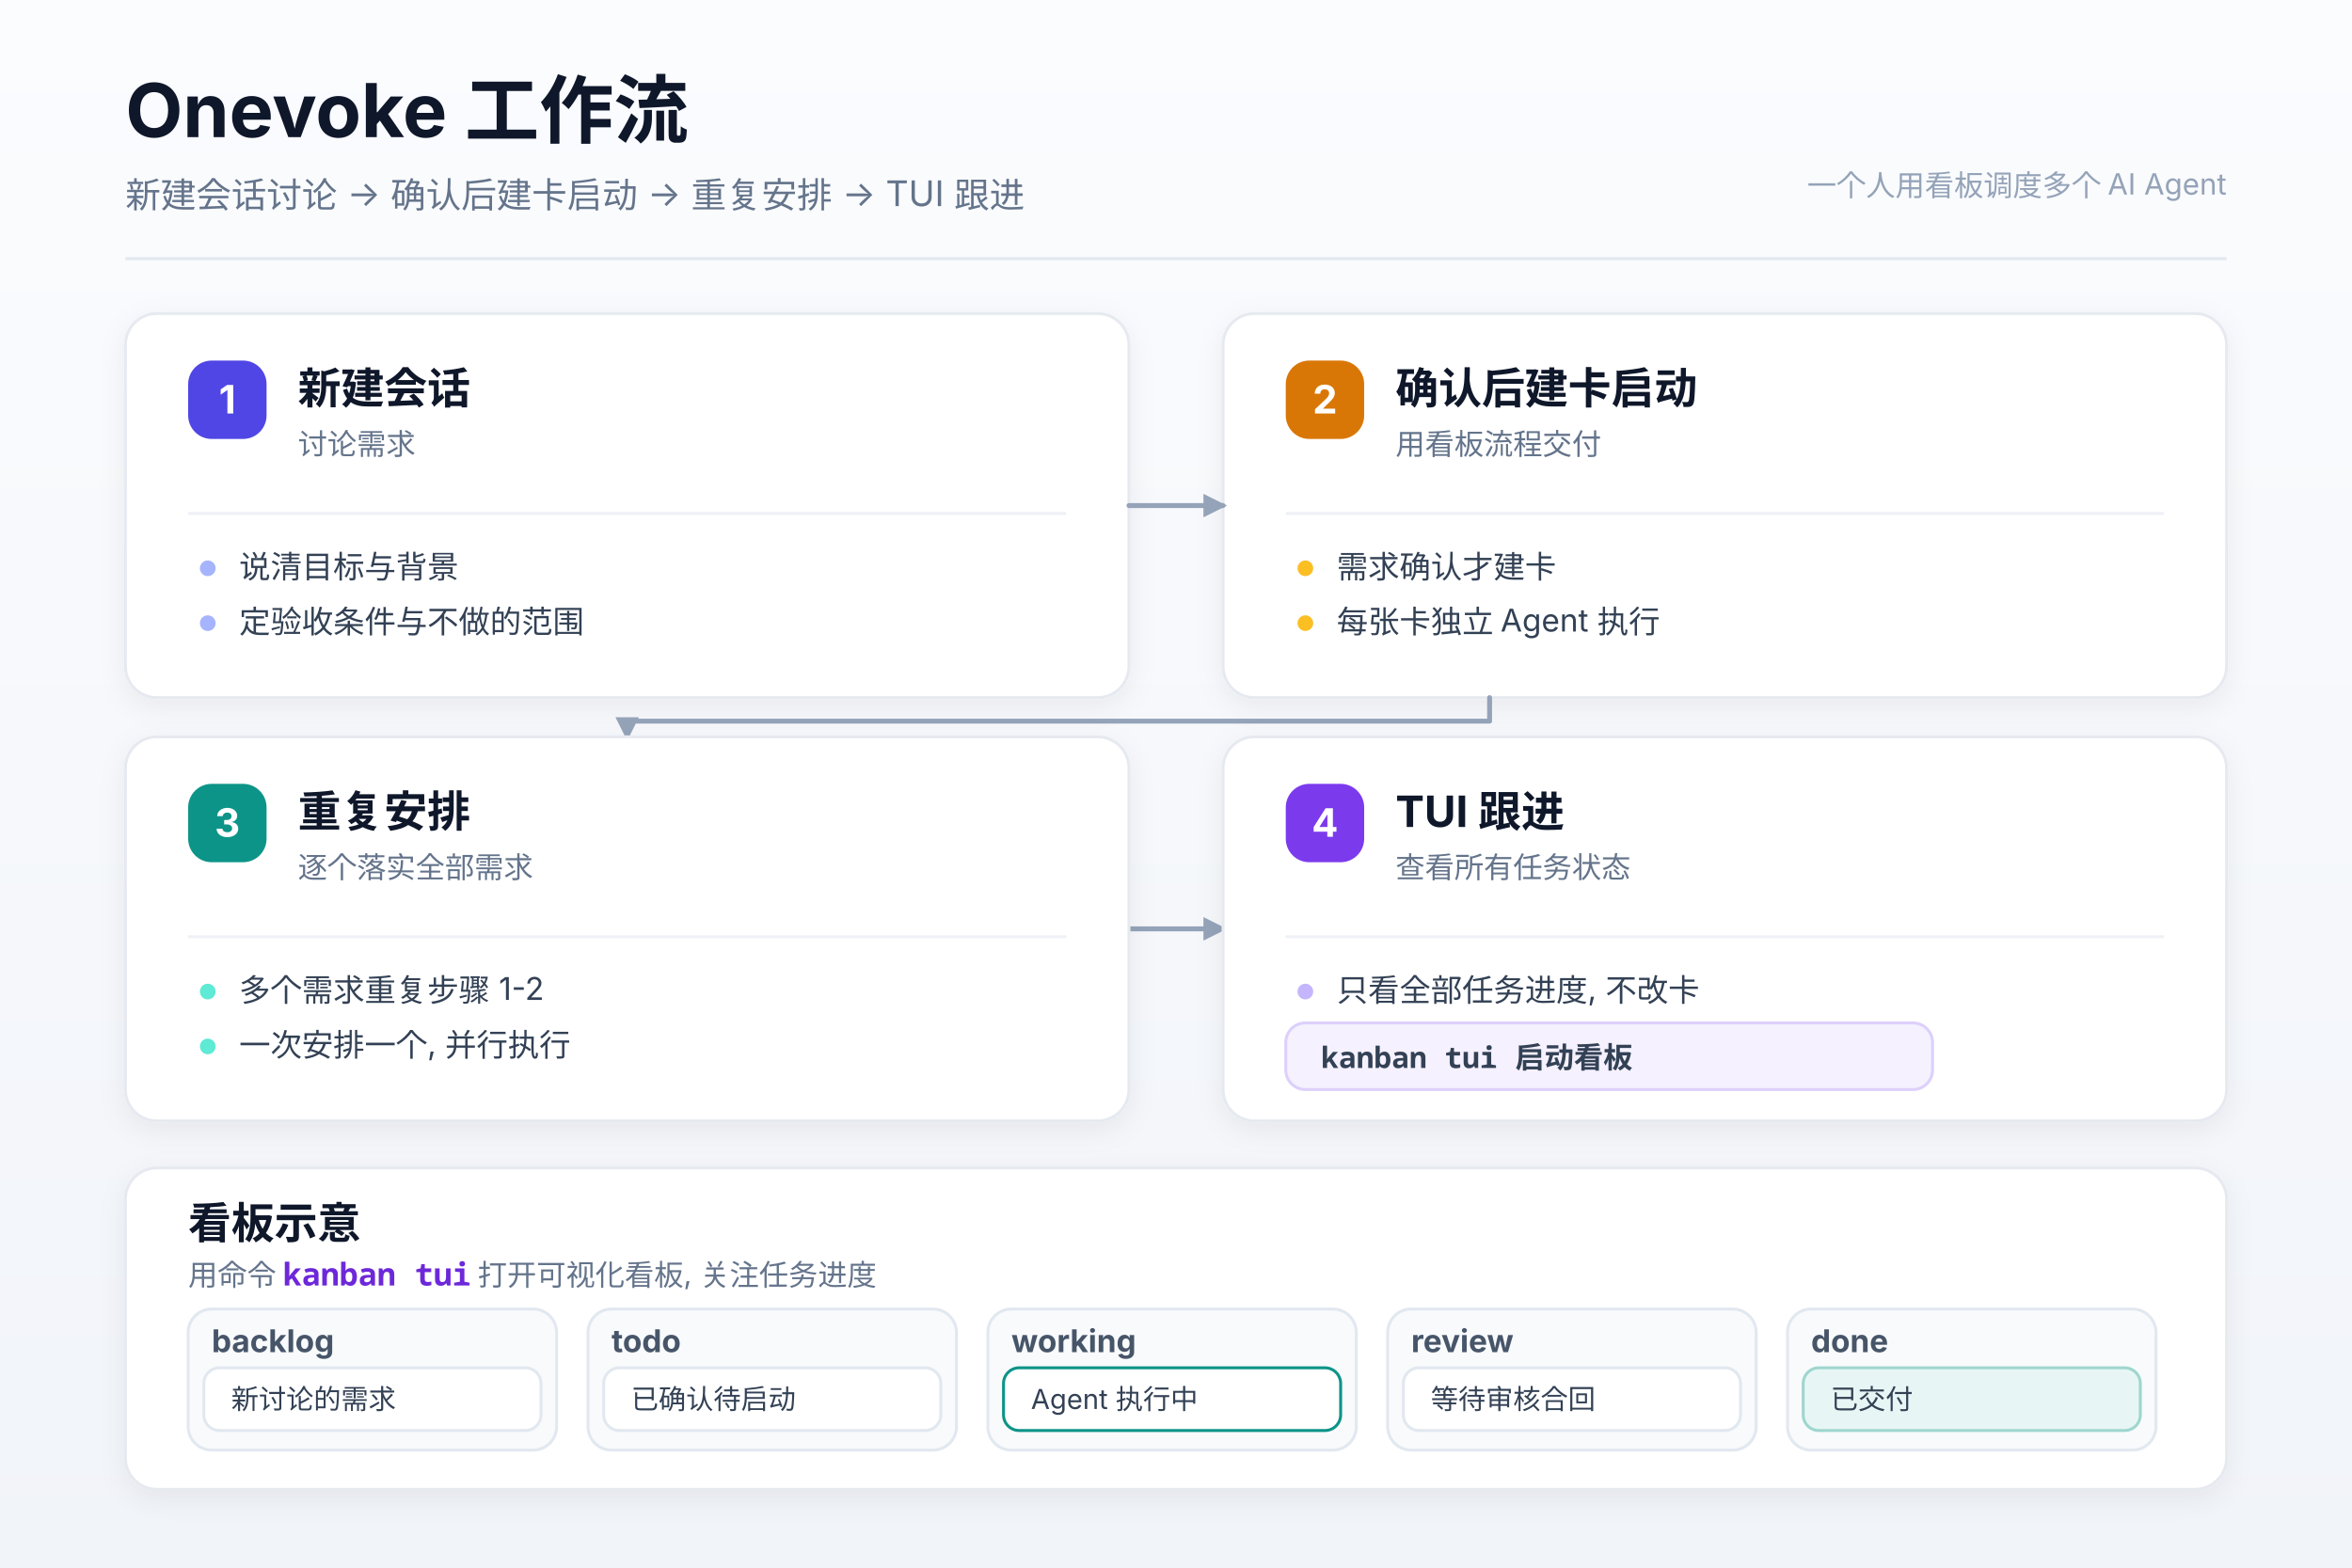
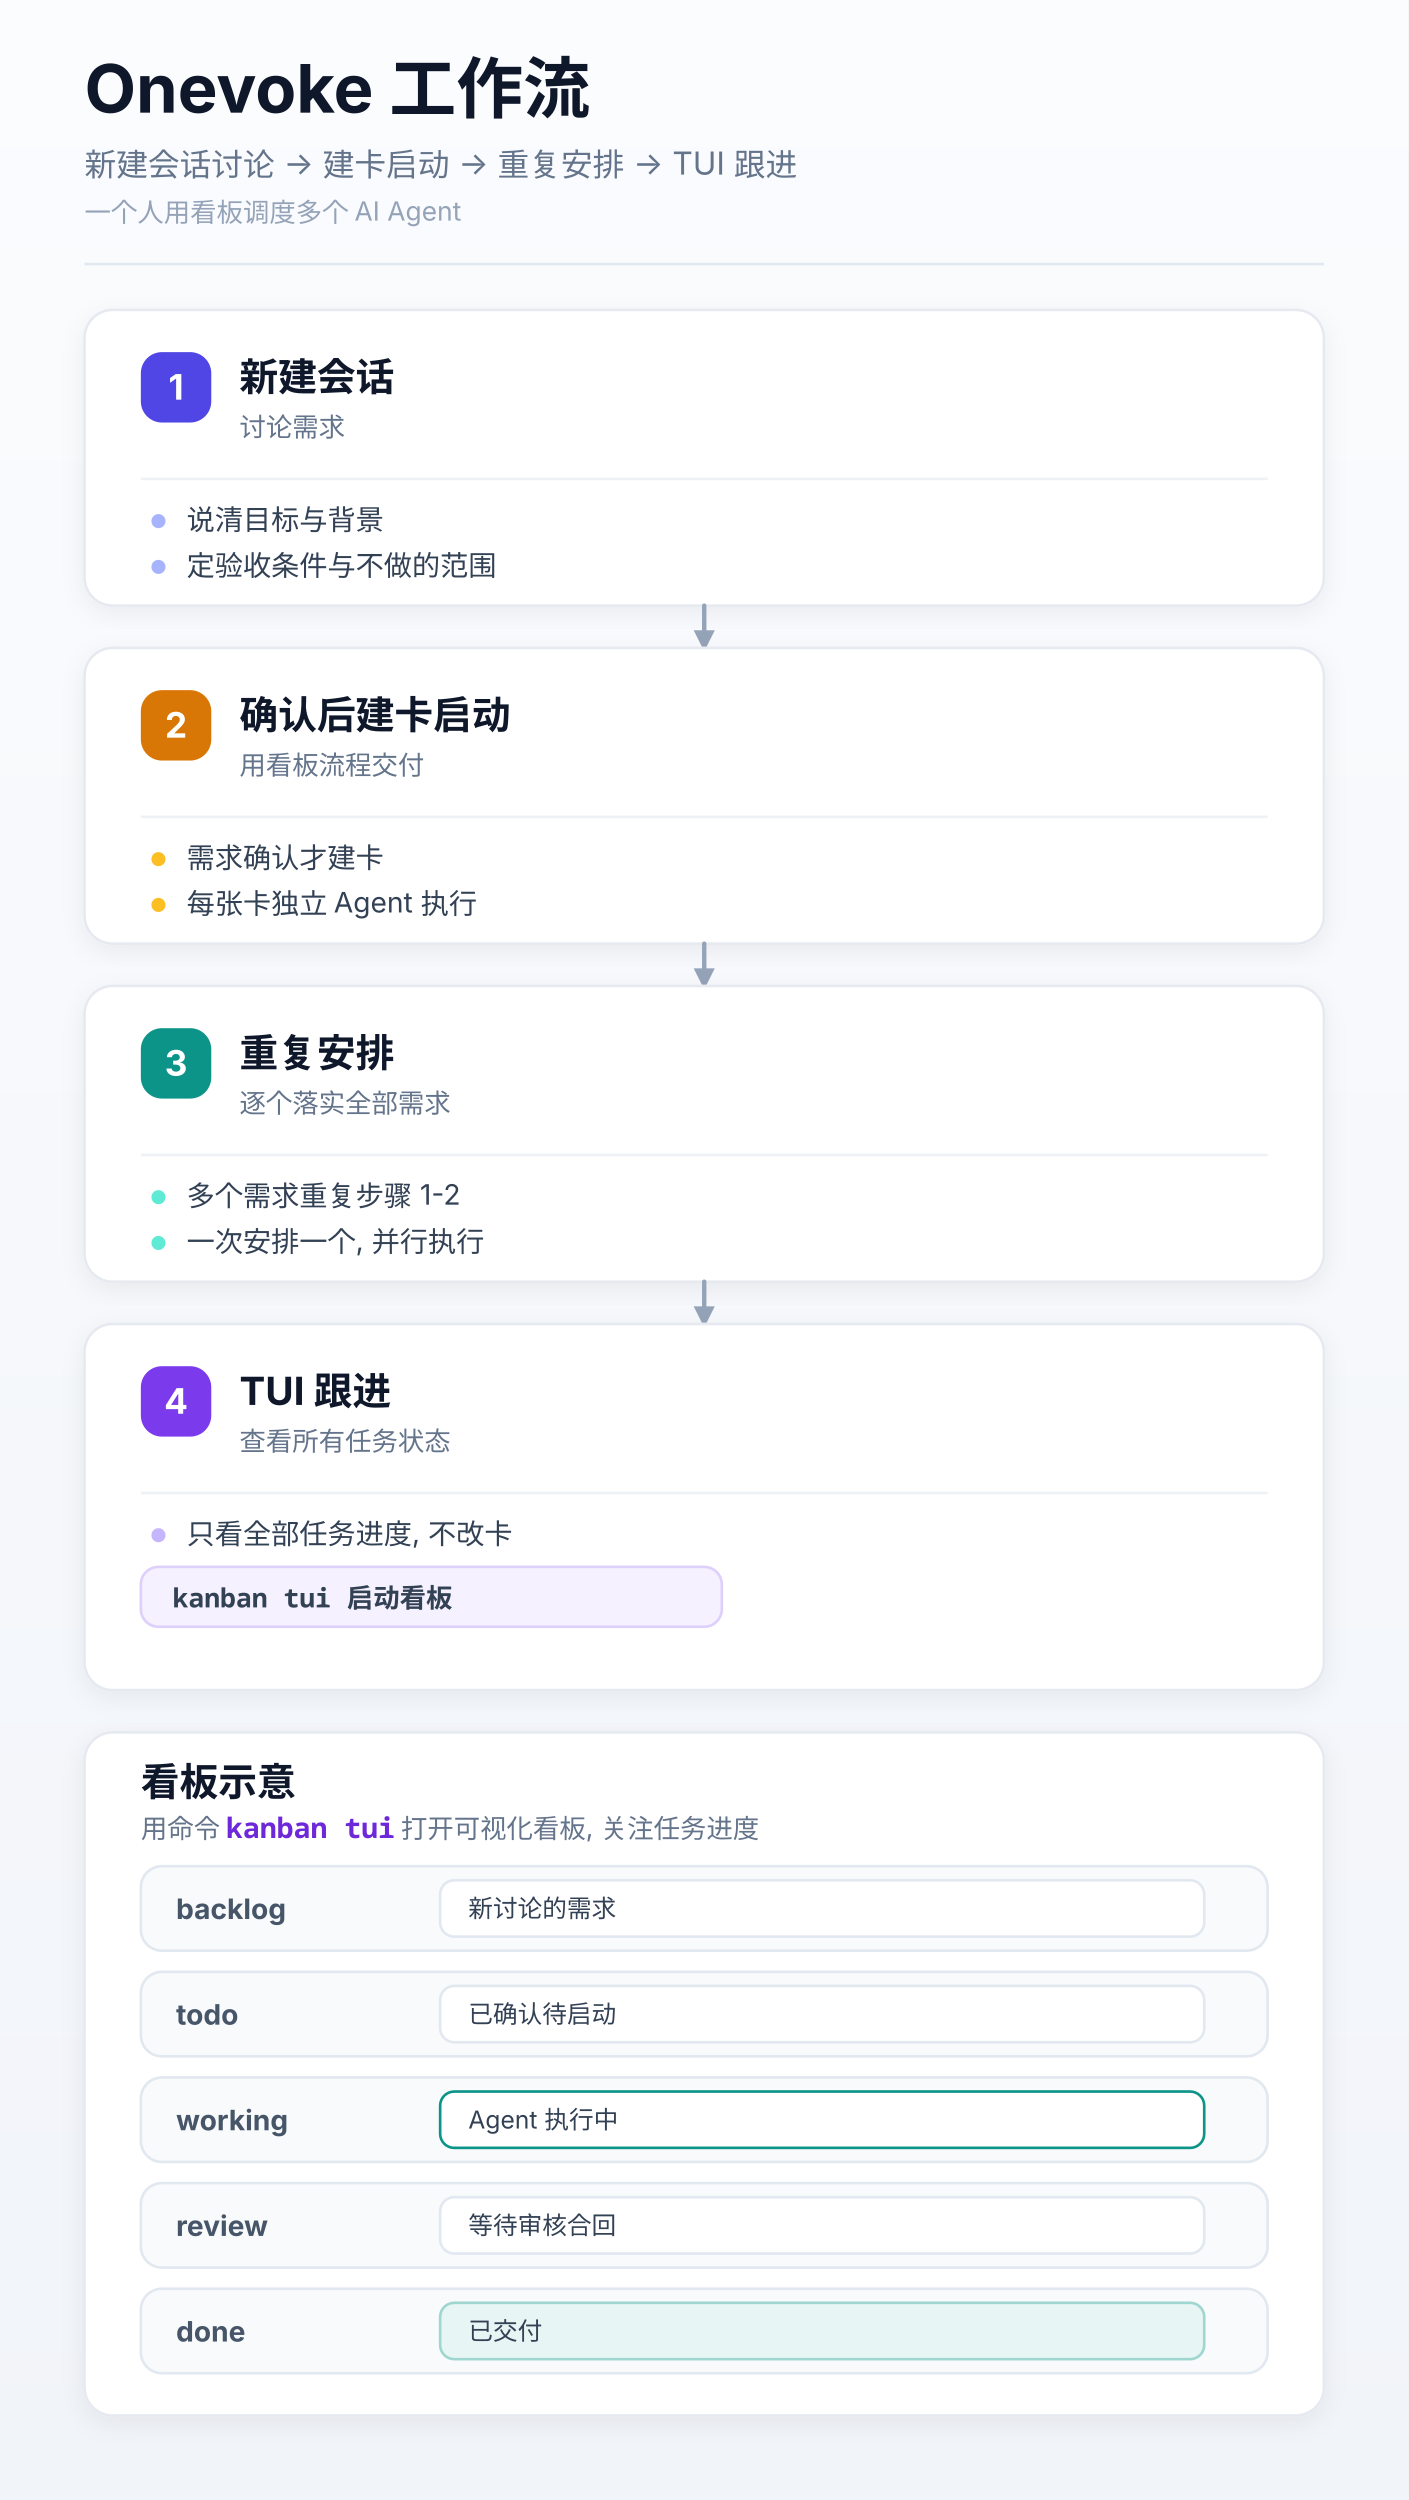
- <svg xmlns="http://www.w3.org/2000/svg" width="1200" height="800" viewBox="0 0 1200 800" role="img" aria-labelledby="wf-title wf-desc">
+ <svg xmlns="http://www.w3.org/2000/svg" width="800" height="1420" viewBox="0 0 800 1420" role="img" aria-labelledby="wf-title wf-desc">
  <defs>
    <linearGradient id="bg" x1="0" y1="0" x2="0" y2="1">
      <stop offset="0" stop-color="#fbfcfe" />
      <stop offset="1" stop-color="#f1f4f9" />
    </linearGradient>
-     <filter id="card" x="-8%" y="-14%" width="116%" height="132%">
+     <filter id="card" x="-8%" y="-8%" width="116%" height="116%">
      <feDropShadow dx="0" dy="4" stdDeviation="7" flood-color="#0f172a" flood-opacity="0.06" />
    </filter>
    <marker id="a-slate" markerWidth="12" markerHeight="12" refX="10" refY="6" orient="auto" markerUnits="userSpaceOnUse">
      <path d="M0,0 L12,6 L0,12 Z" fill="#94a3b8" />
    </marker>
    <style>
      .s { font-family: -apple-system, BlinkMacSystemFont, "Noto Sans SC", "PingFang SC", "Source Han Sans SC", "Microsoft YaHei", sans-serif; }
      .h1 { font-size: 38px; font-weight: 700; fill: #0f172a; }
      .h2 { font-size: 18px; fill: #64748b; }
      .tag { font-size: 15px; fill: #94a3b8; }
      .pt { font-size: 22px; font-weight: 700; fill: #0f172a; }
      .pn { font-size: 15px; fill: #64748b; }
      .bt { font-size: 16px; fill: #334155; }
      .num { font-size: 20px; font-weight: 700; fill: #ffffff; }
      .hl { font-family: "SFMono-Regular", "Cascadia Mono", "Noto Sans Mono", "DejaVu Sans Mono", monospace; font-size: 16px; font-weight: 700; fill: #6d28d9; }
      .cmd { font-family: "SFMono-Regular", "Cascadia Mono", "Noto Sans Mono", "DejaVu Sans Mono", monospace; font-size: 15px; font-weight: 600; fill: #334155; }
      .panel { fill: #ffffff; stroke: #e6eaf0; stroke-width: 1.5; }
-       .flow { fill: none; stroke: #94a3b8; stroke-width: 2.5; stroke-linecap: round; stroke-linejoin: round; marker-end: url(#a-slate); }
+       .flow { fill: none; stroke: #94a3b8; stroke-width: 2.5; stroke-linecap: round; marker-end: url(#a-slate); }
      .col { fill: #f8fafc; stroke: #e2e8f0; stroke-width: 1.5; }
      .coltitle { font-size: 16px; font-weight: 700; fill: #475569; }
      .cardtitle { font-size: 14px; fill: #334155; }
    </style>
  </defs>
-   <rect width="1200" height="800" fill="url(#bg)" />
-   <text x="64" y="70" class="s h1">Onevoke 工作流</text>
-   <text x="64" y="106" class="s h2">新建会话讨论 → 确认后建卡启动 → 重复安排 → TUI 跟进</text>
-   <text x="1136" y="100" text-anchor="end" class="s tag">一个人用看板调度多个 AI Agent</text>
-   <line x1="64" y1="132" x2="1136" y2="132" stroke="#e2e8f0" stroke-width="1.5" />
-   <rect x="64" y="160" width="512" height="196" rx="16" class="panel" filter="url(#card)" />
-   <rect x="96" y="184" width="40" height="40" rx="12" fill="#4f46e5" />
-   <text x="116" y="211" text-anchor="middle" class="s num">1</text>
-   <text x="152" y="206" class="s pt">新建会话</text>
-   <text x="152" y="232" class="s pn">讨论需求</text>
-   <line x1="96" y1="262" x2="544" y2="262" stroke="#eef1f6" stroke-width="1.5" />
-   <circle cx="106" cy="290" r="4" fill="#a5b4fc" />
-   <text x="122" y="295" class="s bt">说清目标与背景</text>
-   <circle cx="106" cy="318" r="4" fill="#a5b4fc" />
-   <text x="122" y="323" class="s bt">定验收条件与不做的范围</text>
-   <rect x="624" y="160" width="512" height="196" rx="16" class="panel" filter="url(#card)" />
-   <rect x="656" y="184" width="40" height="40" rx="12" fill="#d97706" />
-   <text x="676" y="211" text-anchor="middle" class="s num">2</text>
-   <text x="712" y="206" class="s pt">确认后建卡启动</text>
-   <text x="712" y="232" class="s pn">用看板流程交付</text>
-   <line x1="656" y1="262" x2="1104" y2="262" stroke="#eef1f6" stroke-width="1.5" />
-   <circle cx="666" cy="290" r="4" fill="#fbbf24" />
-   <text x="682" y="295" class="s bt">需求确认才建卡</text>
-   <circle cx="666" cy="318" r="4" fill="#fbbf24" />
-   <text x="682" y="323" class="s bt">每张卡独立 Agent 执行</text>
-   <path d="M576 258 H624" class="flow" />
-   <path d="M760 356 V368 H320 V376" class="flow" />
-   <path d="M576 474 H624" class="flow" />
-   <rect x="64" y="376" width="512" height="196" rx="16" class="panel" filter="url(#card)" />
-   <rect x="96" y="400" width="40" height="40" rx="12" fill="#0d9488" />
-   <text x="116" y="427" text-anchor="middle" class="s num">3</text>
-   <text x="152" y="422" class="s pt">重复安排</text>
-   <text x="152" y="448" class="s pn">逐个落实全部需求</text>
-   <line x1="96" y1="478" x2="544" y2="478" stroke="#eef1f6" stroke-width="1.5" />
-   <circle cx="106" cy="506" r="4" fill="#5eead4" />
-   <text x="122" y="511" class="s bt">多个需求重复步骤 1-2</text>
-   <circle cx="106" cy="534" r="4" fill="#5eead4" />
-   <text x="122" y="539" class="s bt">一次安排一个, 并行执行</text>
-   <rect x="624" y="376" width="512" height="196" rx="16" class="panel" filter="url(#card)" />
-   <rect x="656" y="400" width="40" height="40" rx="12" fill="#7c3aed" />
-   <text x="676" y="427" text-anchor="middle" class="s num">4</text>
-   <text x="712" y="422" class="s pt">TUI 跟进</text>
-   <text x="712" y="448" class="s pn">查看所有任务状态</text>
-   <line x1="656" y1="478" x2="1104" y2="478" stroke="#eef1f6" stroke-width="1.5" />
-   <circle cx="666" cy="506" r="4" fill="#c4b5fd" />
-   <text x="682" y="511" class="s bt">只看全部任务进度, 不改卡</text>
-   <rect x="656" y="522" width="330" height="34" rx="10" fill="#f5f1fe" stroke="#ddd0fb" stroke-width="1.5" />
-   <text x="674" y="545" class="cmd">kanban tui  启动看板</text>
-   <rect x="64" y="596" width="1072" height="164" rx="16" class="panel" filter="url(#card)" />
-   <text x="96" y="632" class="s pt">看板示意</text>
-   <text x="96" y="656" class="s pn">用命令 <tspan class="hl">kanban tui</tspan> 打开可视化看板, 关注任务进度</text>
+   <rect width="800" height="1420" fill="url(#bg)" />
+   <text x="48" y="64" class="s h1">Onevoke 工作流</text>
+   <text x="48" y="100" class="s h2">新建会话讨论 → 建卡启动 → 重复安排 → TUI 跟进</text>
+   <text x="48" y="126" class="s tag">一个人用看板调度多个 AI Agent</text>
+   <line x1="48" y1="150" x2="752" y2="150" stroke="#e2e8f0" stroke-width="1.5" />
+   <rect x="48" y="176" width="704" height="168" rx="16" class="panel" filter="url(#card)" />
+   <rect x="80" y="200" width="40" height="40" rx="12" fill="#4f46e5" />
+   <text x="100" y="227" text-anchor="middle" class="s num">1</text>
+   <text x="136" y="222" class="s pt">新建会话</text>
+   <text x="136" y="248" class="s pn">讨论需求</text>
+   <line x1="80" y1="272" x2="720" y2="272" stroke="#eef1f6" stroke-width="1.5" />
+   <circle cx="90" cy="296" r="4" fill="#a5b4fc" />
+   <text x="106" y="301" class="s bt">说清目标与背景</text>
+   <circle cx="90" cy="322" r="4" fill="#a5b4fc" />
+   <text x="106" y="327" class="s bt">定验收条件与不做的范围</text>
+   <path d="M400 344 V368" class="flow" />
+   <rect x="48" y="368" width="704" height="168" rx="16" class="panel" filter="url(#card)" />
+   <rect x="80" y="392" width="40" height="40" rx="12" fill="#d97706" />
+   <text x="100" y="419" text-anchor="middle" class="s num">2</text>
+   <text x="136" y="414" class="s pt">确认后建卡启动</text>
+   <text x="136" y="440" class="s pn">用看板流程交付</text>
+   <line x1="80" y1="464" x2="720" y2="464" stroke="#eef1f6" stroke-width="1.5" />
+   <circle cx="90" cy="488" r="4" fill="#fbbf24" />
+   <text x="106" y="493" class="s bt">需求确认才建卡</text>
+   <circle cx="90" cy="514" r="4" fill="#fbbf24" />
+   <text x="106" y="519" class="s bt">每张卡独立 Agent 执行</text>
+   <path d="M400 536 V560" class="flow" />
+   <rect x="48" y="560" width="704" height="168" rx="16" class="panel" filter="url(#card)" />
+   <rect x="80" y="584" width="40" height="40" rx="12" fill="#0d9488" />
+   <text x="100" y="611" text-anchor="middle" class="s num">3</text>
+   <text x="136" y="606" class="s pt">重复安排</text>
+   <text x="136" y="632" class="s pn">逐个落实全部需求</text>
+   <line x1="80" y1="656" x2="720" y2="656" stroke="#eef1f6" stroke-width="1.5" />
+   <circle cx="90" cy="680" r="4" fill="#5eead4" />
+   <text x="106" y="685" class="s bt">多个需求重复步骤 1-2</text>
+   <circle cx="90" cy="706" r="4" fill="#5eead4" />
+   <text x="106" y="711" class="s bt">一次安排一个, 并行执行</text>
+   <path d="M400 728 V752" class="flow" />
+   <rect x="48" y="752" width="704" height="208" rx="16" class="panel" filter="url(#card)" />
+   <rect x="80" y="776" width="40" height="40" rx="12" fill="#7c3aed" />
+   <text x="100" y="803" text-anchor="middle" class="s num">4</text>
+   <text x="136" y="798" class="s pt">TUI 跟进</text>
+   <text x="136" y="824" class="s pn">查看所有任务状态</text>
+   <line x1="80" y1="848" x2="720" y2="848" stroke="#eef1f6" stroke-width="1.5" />
+   <circle cx="90" cy="872" r="4" fill="#c4b5fd" />
+   <text x="106" y="877" class="s bt">只看全部任务进度, 不改卡</text>
+   <rect x="80" y="890" width="330" height="34" rx="10" fill="#f5f1fe" stroke="#ddd0fb" stroke-width="1.5" />
+   <text x="98" y="913" class="cmd">kanban tui  启动看板</text>
+   <rect x="48" y="984" width="704" height="388" rx="16" class="panel" filter="url(#card)" />
+   <text x="80" y="1020" class="s pt">看板示意</text>
+   <text x="80" y="1044" class="s pn">用命令 <tspan class="hl">kanban tui</tspan> 打开可视化看板, 关注任务进度</text>
  <g>
-     <rect x="96" y="668" width="188" height="72" rx="12" class="col" />
-     <text x="108" y="690" class="s coltitle">backlog</text>
-     <rect x="104" y="698" width="172" height="32" rx="8" fill="#ffffff" stroke="#e2e8f0" stroke-width="1.5" />
-     <text x="118" y="719" class="s cardtitle">新讨论的需求</text>
-     <rect x="300" y="668" width="188" height="72" rx="12" class="col" />
-     <text x="312" y="690" class="s coltitle">todo</text>
-     <rect x="308" y="698" width="172" height="32" rx="8" fill="#ffffff" stroke="#e2e8f0" stroke-width="1.5" />
-     <text x="322" y="719" class="s cardtitle">已确认待启动</text>
-     <rect x="504" y="668" width="188" height="72" rx="12" class="col" />
-     <text x="516" y="690" class="s coltitle">working</text>
-     <rect x="512" y="698" width="172" height="32" rx="8" fill="#ffffff" stroke="#0d9488" stroke-width="1.5" />
-     <text x="526" y="719" class="s cardtitle">Agent 执行中</text>
-     <rect x="708" y="668" width="188" height="72" rx="12" class="col" />
-     <text x="720" y="690" class="s coltitle">review</text>
-     <rect x="716" y="698" width="172" height="32" rx="8" fill="#ffffff" stroke="#e2e8f0" stroke-width="1.5" />
-     <text x="730" y="719" class="s cardtitle">等待审核合回</text>
-     <rect x="912" y="668" width="188" height="72" rx="12" class="col" />
-     <text x="924" y="690" class="s coltitle">done</text>
-     <rect x="920" y="698" width="172" height="32" rx="8" fill="#e7f6f4" stroke="#9fd6cf" stroke-width="1.5" />
-     <text x="934" y="719" class="s cardtitle">已交付</text>
+     <rect x="80" y="1060" width="640" height="48" rx="12" class="col" />
+     <text x="100" y="1090" class="s coltitle">backlog</text>
+     <rect x="250" y="1068" width="434" height="32" rx="8" fill="#ffffff" stroke="#e2e8f0" stroke-width="1.5" />
+     <text x="266" y="1089" class="s cardtitle">新讨论的需求</text>
+     <rect x="80" y="1120" width="640" height="48" rx="12" class="col" />
+     <text x="100" y="1150" class="s coltitle">todo</text>
+     <rect x="250" y="1128" width="434" height="32" rx="8" fill="#ffffff" stroke="#e2e8f0" stroke-width="1.5" />
+     <text x="266" y="1149" class="s cardtitle">已确认待启动</text>
+     <rect x="80" y="1180" width="640" height="48" rx="12" class="col" />
+     <text x="100" y="1210" class="s coltitle">working</text>
+     <rect x="250" y="1188" width="434" height="32" rx="8" fill="#ffffff" stroke="#0d9488" stroke-width="1.5" />
+     <text x="266" y="1209" class="s cardtitle">Agent 执行中</text>
+     <rect x="80" y="1240" width="640" height="48" rx="12" class="col" />
+     <text x="100" y="1270" class="s coltitle">review</text>
+     <rect x="250" y="1248" width="434" height="32" rx="8" fill="#ffffff" stroke="#e2e8f0" stroke-width="1.5" />
+     <text x="266" y="1269" class="s cardtitle">等待审核合回</text>
+     <rect x="80" y="1300" width="640" height="48" rx="12" class="col" />
+     <text x="100" y="1330" class="s coltitle">done</text>
+     <rect x="250" y="1308" width="434" height="32" rx="8" fill="#e7f6f4" stroke="#9fd6cf" stroke-width="1.5" />
+     <text x="266" y="1329" class="s cardtitle">已交付</text>
  </g>
</svg>
